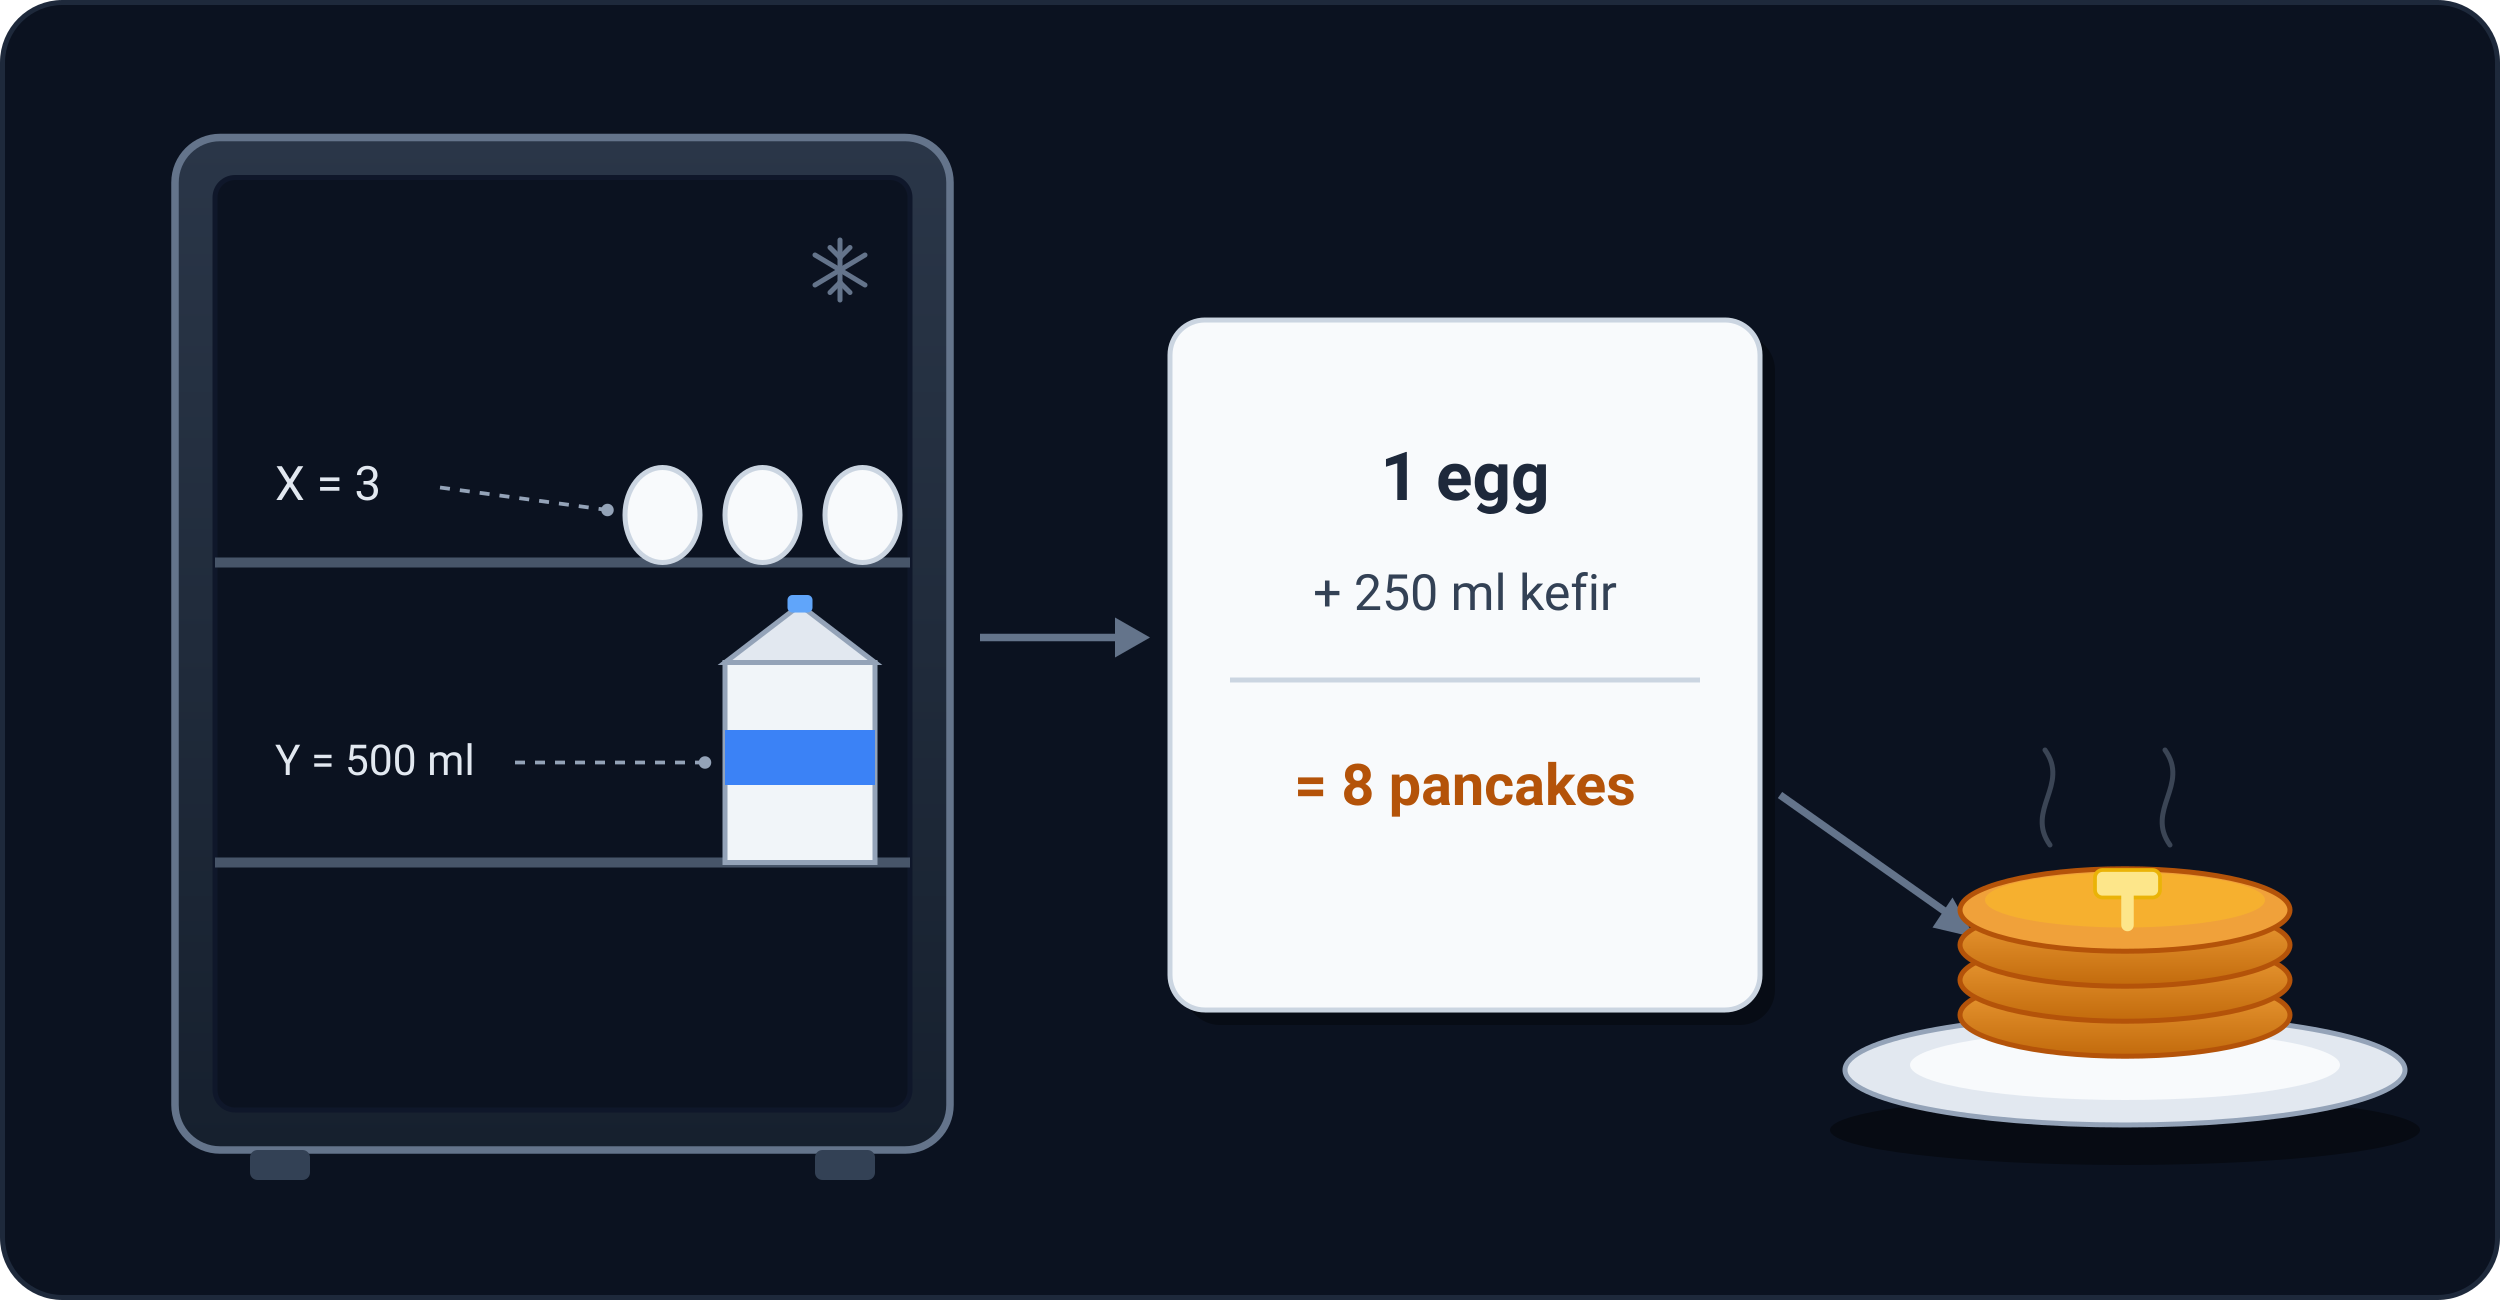
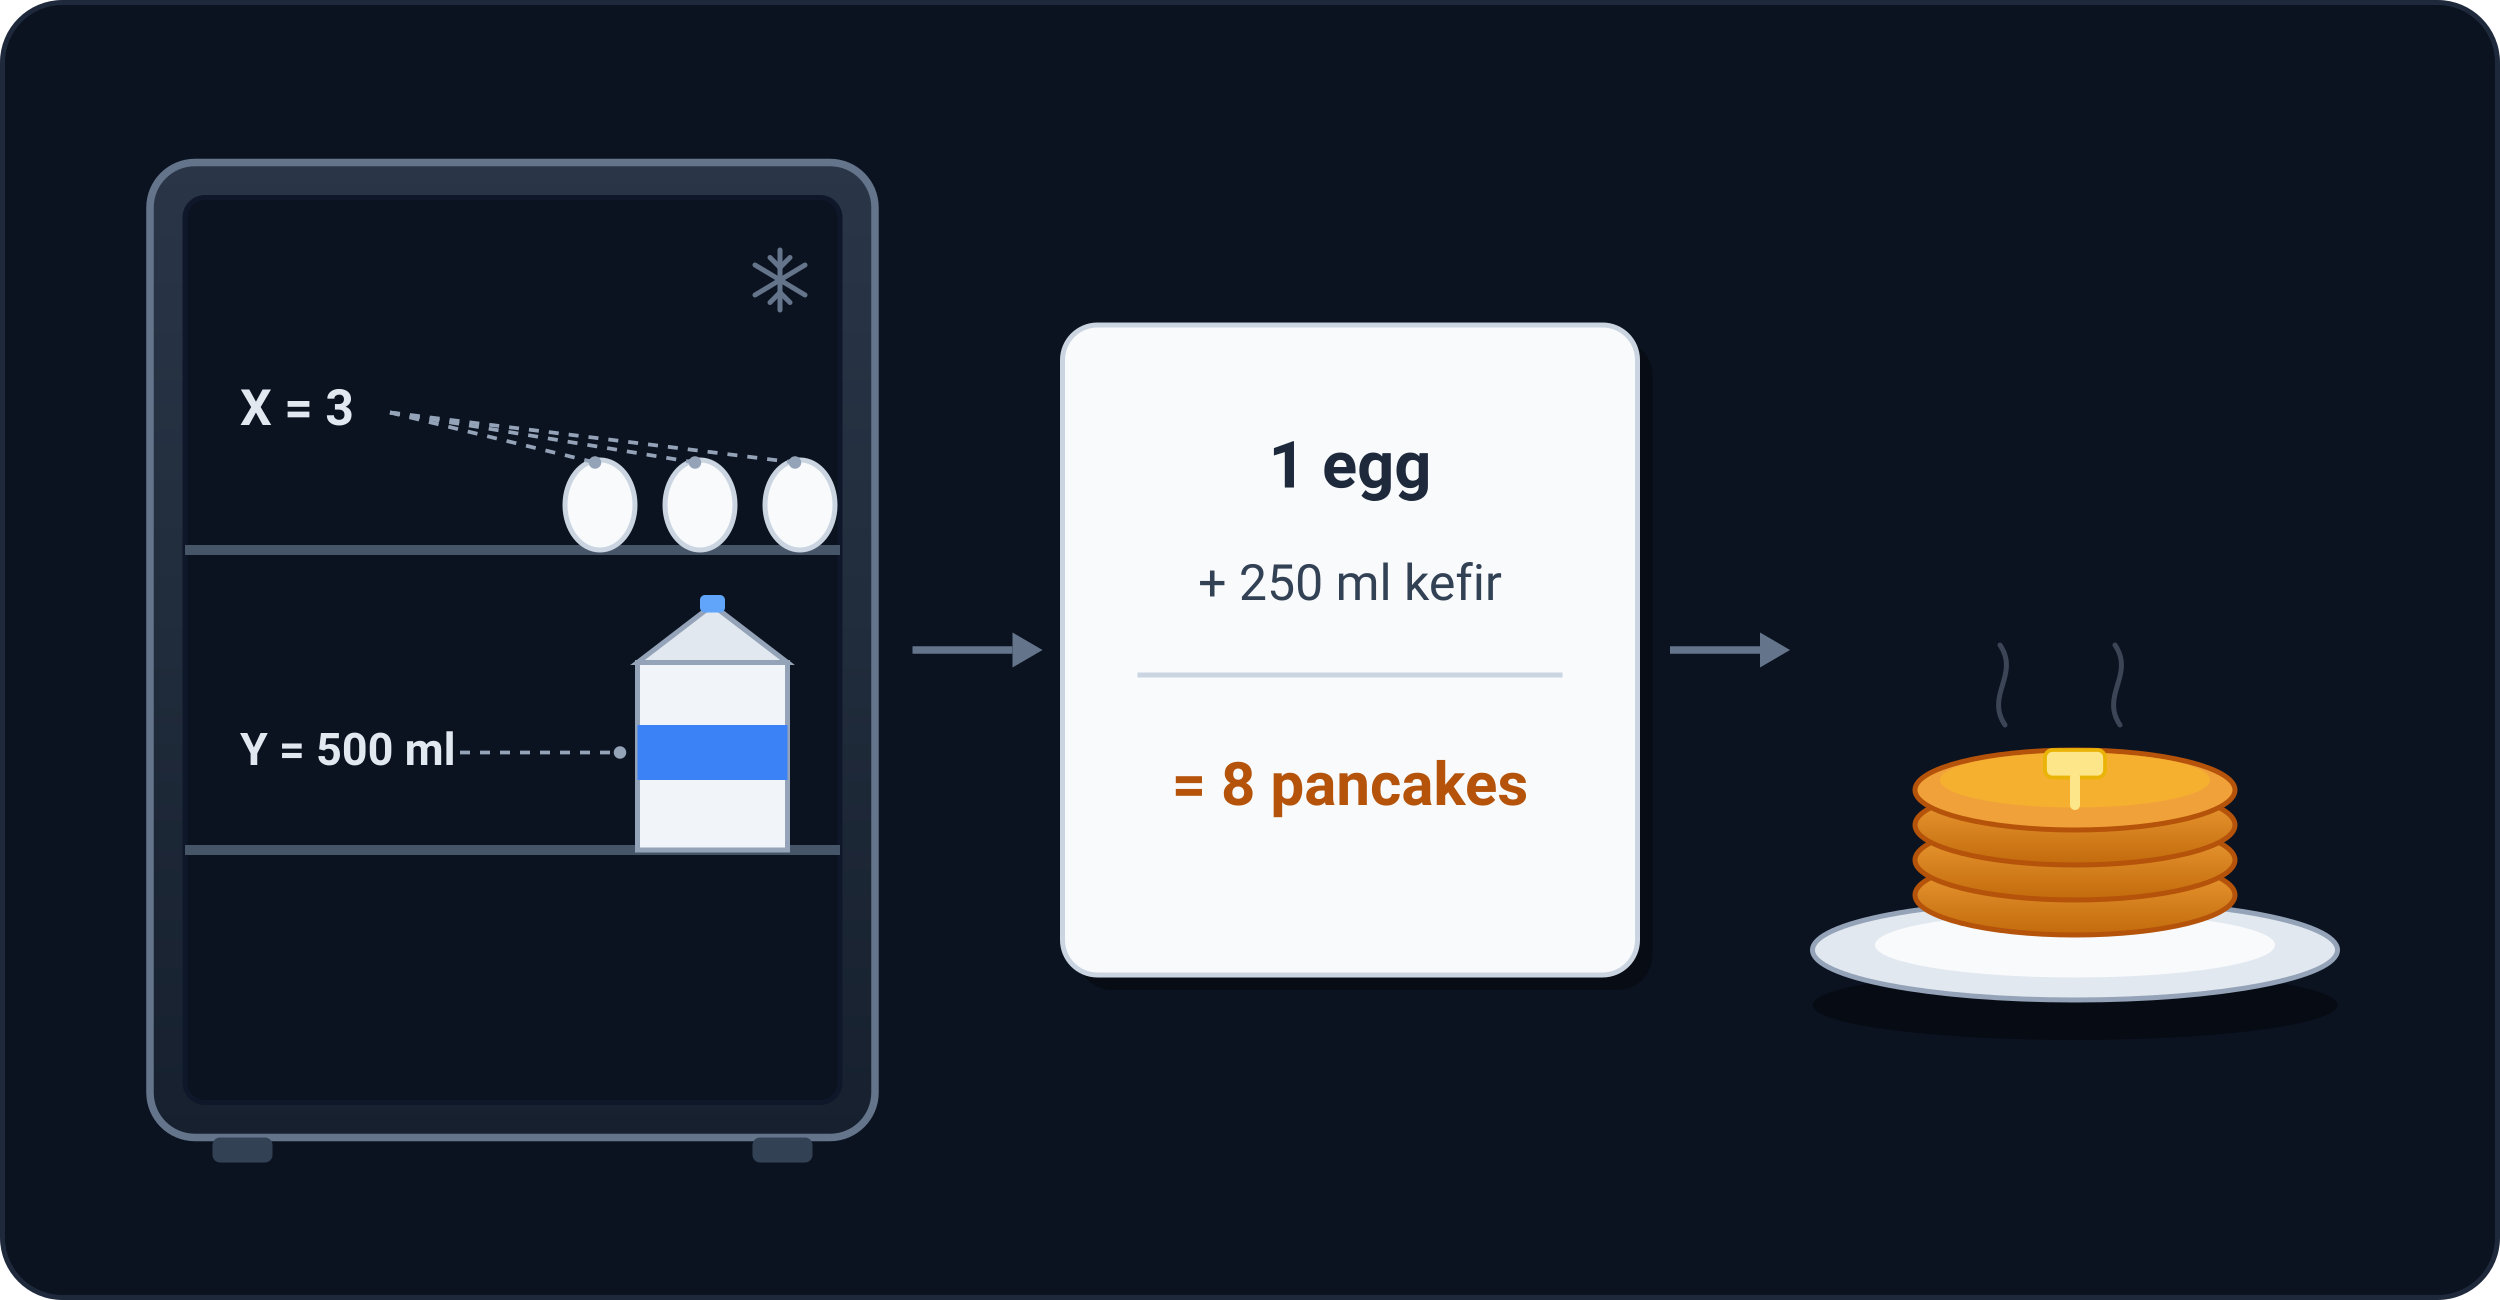
<svg xmlns="http://www.w3.org/2000/svg" viewBox="0 0 1000 520" role="img" aria-labelledby="pancakeTitle pancakeDesc">
  <defs>
    <linearGradient id="fridgeBody" x1="0" y1="0" x2="0" y2="1">
      <stop offset="0%" stop-color="#2a3648" />
      <stop offset="100%" stop-color="#16202e" />
    </linearGradient>
    <linearGradient id="pancake" x1="0" y1="0" x2="0" y2="1">
      <stop offset="0%" stop-color="#f0a13a" />
      <stop offset="100%" stop-color="#c26a0c" />
    </linearGradient>
  </defs>
  <rect x="1" y="1" width="998" height="518" rx="24" fill="#0b1220" stroke="#1e293b" stroke-width="2" />
-   <rect x="70" y="55" width="310" height="405" rx="18" fill="url(#fridgeBody)" stroke="#64748b" stroke-width="3" />
-   <rect x="86" y="71" width="278" height="373" rx="8" fill="#0b1220" stroke="#0f172a" stroke-width="2" />
-   <line x1="86" y1="225" x2="364" y2="225" stroke="#475569" stroke-width="4" />
-   <line x1="86" y1="345" x2="364" y2="345" stroke="#475569" stroke-width="4" />
-   <rect x="100" y="460" width="24" height="12" rx="3" fill="#334155" />
-   <rect x="326" y="460" width="24" height="12" rx="3" fill="#334155" />
-   <g stroke="#64748b" stroke-width="2" stroke-linecap="round">
-     <line x1="336" y1="96" x2="336" y2="120" />
-     <line x1="326" y1="102" x2="346" y2="114" />
-     <line x1="346" y1="102" x2="326" y2="114" />
-     <line x1="332" y1="99" x2="336" y2="103" />
-     <line x1="340" y1="99" x2="336" y2="103" />
-     <line x1="332" y1="117" x2="336" y2="113" />
-     <line x1="340" y1="117" x2="336" y2="113" />
+   <g>
+     <rect x="60" y="65" width="290" height="390" rx="18" fill="url(#fridgeBody)" stroke="#64748b" stroke-width="3" />
+     <rect x="74" y="79" width="262" height="362" rx="8" fill="#0b1220" stroke="#0f172a" stroke-width="2" />
+     <line x1="74" y1="220" x2="336" y2="220" stroke="#475569" stroke-width="4" />
+     <line x1="74" y1="340" x2="336" y2="340" stroke="#475569" stroke-width="4" />
+     <rect x="85" y="455" width="24" height="10" rx="3" fill="#334155" />
+     <rect x="301" y="455" width="24" height="10" rx="3" fill="#334155" />
+     <g stroke="#64748b" stroke-width="2" stroke-linecap="round">
+       <line x1="312" y1="100" x2="312" y2="124" />
+       <line x1="302" y1="106" x2="322" y2="118" />
+       <line x1="322" y1="106" x2="302" y2="118" />
+       <line x1="308" y1="103" x2="312" y2="107" />
+       <line x1="316" y1="103" x2="312" y2="107" />
+       <line x1="308" y1="121" x2="312" y2="117" />
+       <line x1="316" y1="121" x2="312" y2="117" />
+     </g>
+     <g fill="#f8fafc" stroke="#cbd5e1" stroke-width="2">
+       <ellipse cx="240" cy="202" rx="14" ry="18" />
+       <ellipse cx="280" cy="202" rx="14" ry="18" />
+       <ellipse cx="320" cy="202" rx="14" ry="18" />
+     </g>
+     <polygon points="255,265 285,242 315,265" fill="#e2e8f0" stroke="#94a3b8" stroke-width="2" />
+     <rect x="280" y="238" width="10" height="7" rx="2" fill="#60a5fa" />
+     <rect x="255" y="265" width="60" height="75" fill="#f1f5f9" stroke="#94a3b8" stroke-width="2" />
+     <rect x="255" y="290" width="60" height="22" fill="#3b82f6" />
+     <g font-family="ui-sans-serif, system-ui, -apple-system, Segoe UI, Roboto, sans-serif" font-weight="600">
+       <text x="96" y="170" font-size="20" fill="#e2e8f0">X = 3</text>
+       <text x="96" y="306" font-size="18" fill="#e2e8f0">Y = 500 ml</text>
+     </g>
+     <g stroke="#94a3b8" stroke-width="1.5" stroke-dasharray="4 4">
+       <line x1="156" y1="165" x2="238" y2="185" />
+       <line x1="156" y1="165" x2="278" y2="185" />
+       <line x1="156" y1="165" x2="318" y2="185" />
+       <line x1="184" y1="301" x2="248" y2="301" />
+     </g>
+     <circle cx="238" cy="185" r="2.5" fill="#94a3b8" />
+     <circle cx="278" cy="185" r="2.5" fill="#94a3b8" />
+     <circle cx="318" cy="185" r="2.5" fill="#94a3b8" />
+     <circle cx="248" cy="301" r="2.5" fill="#94a3b8" />
  </g>
-   <g fill="#f8fafc" stroke="#cbd5e1" stroke-width="2">
-     <ellipse cx="265" cy="206" rx="15" ry="19" />
-     <ellipse cx="305" cy="206" rx="15" ry="19" />
-     <ellipse cx="345" cy="206" rx="15" ry="19" />
+   <g>
+     <line x1="365" y1="260" x2="405" y2="260" stroke="#64748b" stroke-width="3" />
+     <polygon points="405,253 417,260 405,267" fill="#64748b" />
  </g>
-   <polygon points="290,265 320,242 350,265" fill="#e2e8f0" stroke="#94a3b8" stroke-width="2" />
-   <rect x="315" y="238" width="10" height="7" rx="2" fill="#60a5fa" />
-   <rect x="290" y="265" width="60" height="80" fill="#f1f5f9" stroke="#94a3b8" stroke-width="2" />
-   <rect x="290" y="292" width="60" height="22" fill="#3b82f6" />
-   <g font-family="ui-sans-serif, system-ui, -apple-system, Segoe UI, Roboto, sans-serif">
-     <text x="110" y="200" font-size="19" fill="#e2e8f0">X = 3</text>
-     <text x="110" y="310" font-size="17" fill="#e2e8f0">Y = 500 ml</text>
+   <g>
+     <rect x="431" y="136" width="230" height="260" rx="14" fill="#000000" opacity="0.35" />
+     <rect x="425" y="130" width="230" height="260" rx="14" fill="#f8fafc" stroke="#cbd5e1" stroke-width="2" />
+     <text x="540" y="195" text-anchor="middle" font-family="ui-sans-serif, system-ui, -apple-system, Segoe UI, Roboto, sans-serif" font-size="26" font-weight="600" fill="#1e293b">1 egg</text>
+     <text x="540" y="240" text-anchor="middle" font-family="ui-sans-serif, system-ui, -apple-system, Segoe UI, Roboto, sans-serif" font-size="20" fill="#334155">+ 250 ml kefir</text>
+     <line x1="455" y1="270" x2="625" y2="270" stroke="#cbd5e1" stroke-width="2" />
+     <text x="540" y="322" text-anchor="middle" font-family="ui-sans-serif, system-ui, -apple-system, Segoe UI, Roboto, sans-serif" font-size="24" font-weight="700" fill="#b45309">= 8 pancakes</text>
  </g>
-   <g stroke="#94a3b8" stroke-width="1.5" stroke-dasharray="4 4">
-     <line x1="176" y1="195" x2="243" y2="204" />
-     <line x1="206" y1="305" x2="282" y2="305" />
+   <g>
+     <line x1="668" y1="260" x2="704" y2="260" stroke="#64748b" stroke-width="3" />
+     <polygon points="704,253 716,260 704,267" fill="#64748b" />
  </g>
-   <circle cx="243" cy="204" r="2.5" fill="#94a3b8" />
-   <circle cx="282" cy="305" r="2.5" fill="#94a3b8" />
-   <line x1="392" y1="255" x2="446" y2="255" stroke="#64748b" stroke-width="3" />
-   <polygon points="446,247 460,255 446,263" fill="#64748b" />
-   <rect x="474" y="134" width="236" height="276" rx="14" fill="#000000" opacity="0.35" />
-   <rect x="468" y="128" width="236" height="276" rx="14" fill="#f8fafc" stroke="#cbd5e1" stroke-width="2" />
-   <text x="586" y="200" text-anchor="middle" font-family="ui-sans-serif, system-ui, -apple-system, Segoe UI, Roboto, sans-serif" font-size="27" font-weight="600" fill="#1e293b">1 egg</text>
-   <text x="586" y="244" text-anchor="middle" font-family="ui-sans-serif, system-ui, -apple-system, Segoe UI, Roboto, sans-serif" font-size="20" fill="#334155">+ 250 ml kefir</text>
-   <line x1="492" y1="272" x2="680" y2="272" stroke="#cbd5e1" stroke-width="2" />
-   <text x="586" y="322" text-anchor="middle" font-family="ui-sans-serif, system-ui, -apple-system, Segoe UI, Roboto, sans-serif" font-size="23" font-weight="700" fill="#b45309">= 8 pancakes</text>
-   <line x1="712" y1="318" x2="780" y2="366" stroke="#64748b" stroke-width="3" />
-   <polygon points="773,371 790,375 781,359" fill="#64748b" />
-   <ellipse cx="850" cy="452" rx="118" ry="14" fill="#000000" opacity="0.4" />
-   <ellipse cx="850" cy="428" rx="112" ry="22" fill="#e2e8f0" stroke="#94a3b8" stroke-width="2" />
-   <ellipse cx="850" cy="426" rx="86" ry="14" fill="#f8fafc" />
-   <g stroke="#b45309" stroke-width="2">
-     <ellipse cx="850" cy="406" rx="66" ry="16.5" fill="url(#pancake)" />
-     <ellipse cx="850" cy="392" rx="66" ry="16.5" fill="url(#pancake)" />
-     <ellipse cx="850" cy="378" rx="66" ry="16.5" fill="url(#pancake)" />
-     <ellipse cx="850" cy="364" rx="66" ry="16.5" fill="#f0a13a" />
-   </g>
-   <ellipse cx="850" cy="360" rx="56" ry="11" fill="#fbbf24" opacity="0.5" />
-   <rect x="838" y="348" width="26" height="11" rx="3" fill="#fde68a" stroke="#eab308" stroke-width="1.5" />
-   <path d="M851 358 L 851 370" stroke="#fde68a" stroke-width="5" stroke-linecap="round" />
-   <g fill="none" stroke="#94a3b8" stroke-width="2" stroke-linecap="round" opacity="0.35">
-     <path d="M820 338 C 810 324 828 314 818 300" />
-     <path d="M868 338 C 858 324 876 314 866 300" />
+   <g>
+     <ellipse cx="830" cy="402" rx="105" ry="14" fill="#000000" opacity="0.4" />
+     <ellipse cx="830" cy="380" rx="105" ry="20" fill="#e2e8f0" stroke="#94a3b8" stroke-width="2" />
+     <ellipse cx="830" cy="378" rx="80" ry="13" fill="#f8fafc" />
+     <g stroke="#b45309" stroke-width="2">
+       <ellipse cx="830" cy="358" rx="64" ry="16" fill="url(#pancake)" />
+       <ellipse cx="830" cy="344" rx="64" ry="16" fill="url(#pancake)" />
+       <ellipse cx="830" cy="330" rx="64" ry="16" fill="url(#pancake)" />
+       <ellipse cx="830" cy="316" rx="64" ry="16" fill="#f0a13a" />
+     </g>
+     <ellipse cx="830" cy="312" rx="54" ry="11" fill="#fbbf24" opacity="0.5" />
+     <rect x="818" y="300" width="24" height="11" rx="3" fill="#fde68a" stroke="#eab308" stroke-width="1.5" />
+     <path d="M830 311 L 830 322" stroke="#fde68a" stroke-width="4" stroke-linecap="round" />
+     <g fill="none" stroke="#94a3b8" stroke-width="2" stroke-linecap="round" opacity="0.35">
+       <path d="M802 290 C 794 278 808 270 800 258" />
+       <path d="M848 290 C 840 278 854 270 846 258" />
+     </g>
  </g>
</svg>
